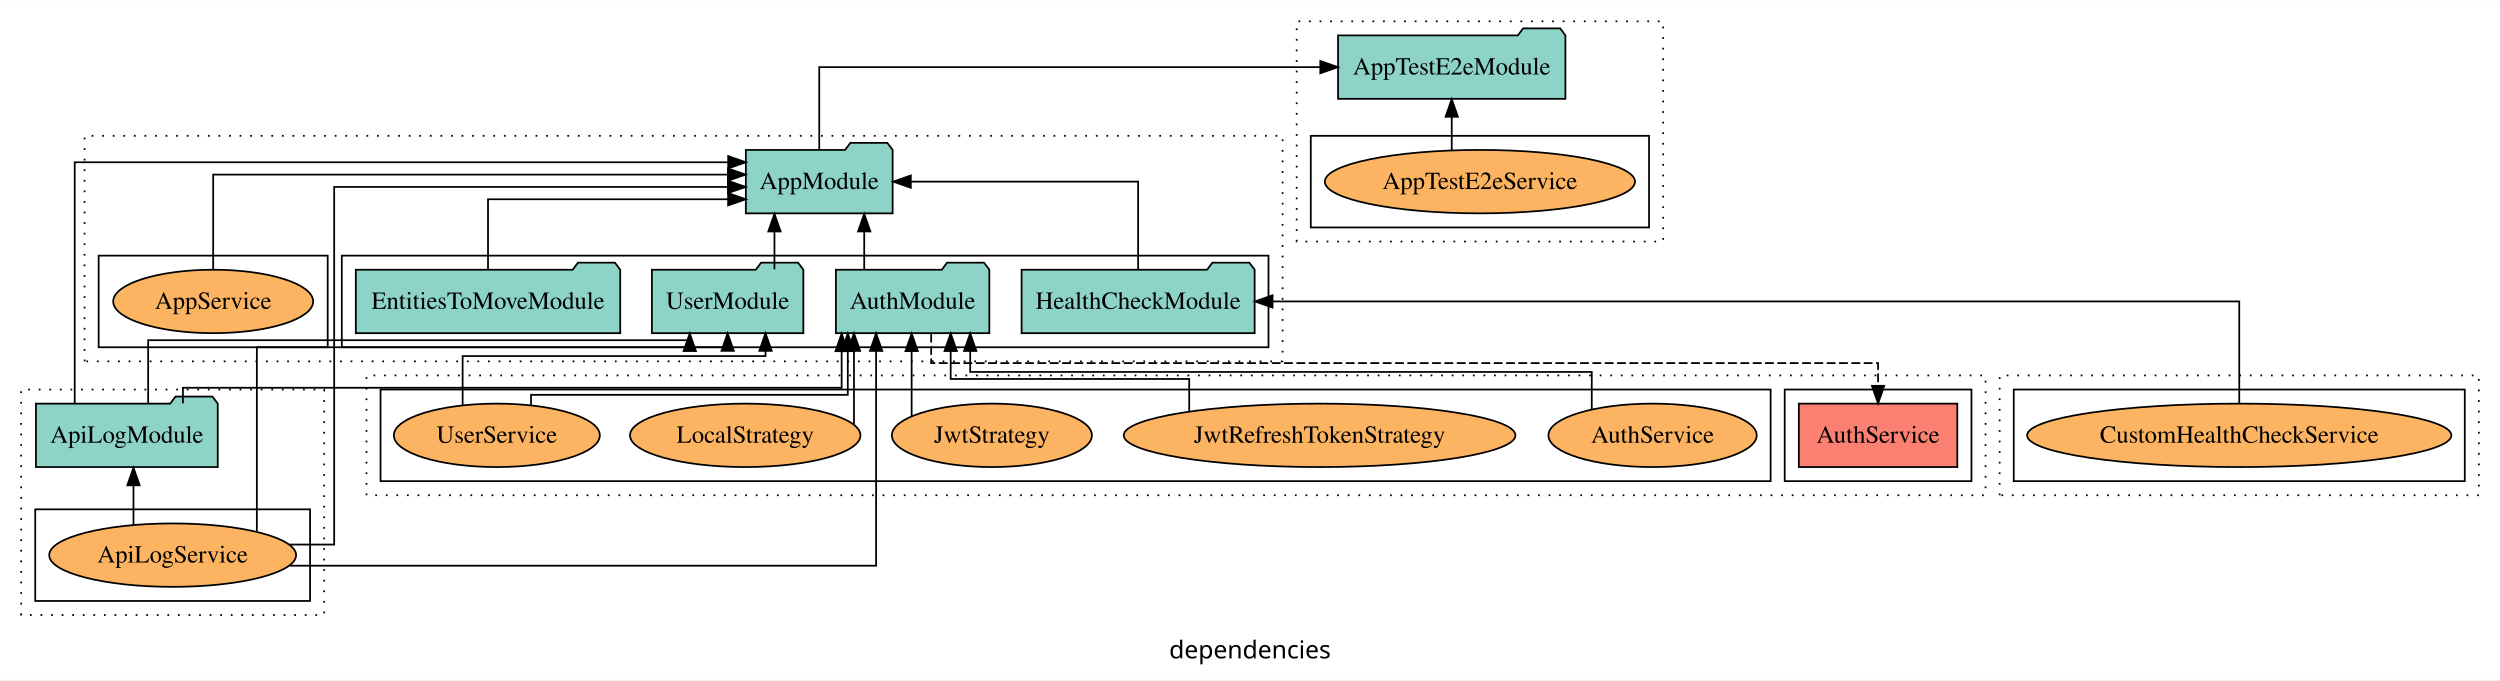
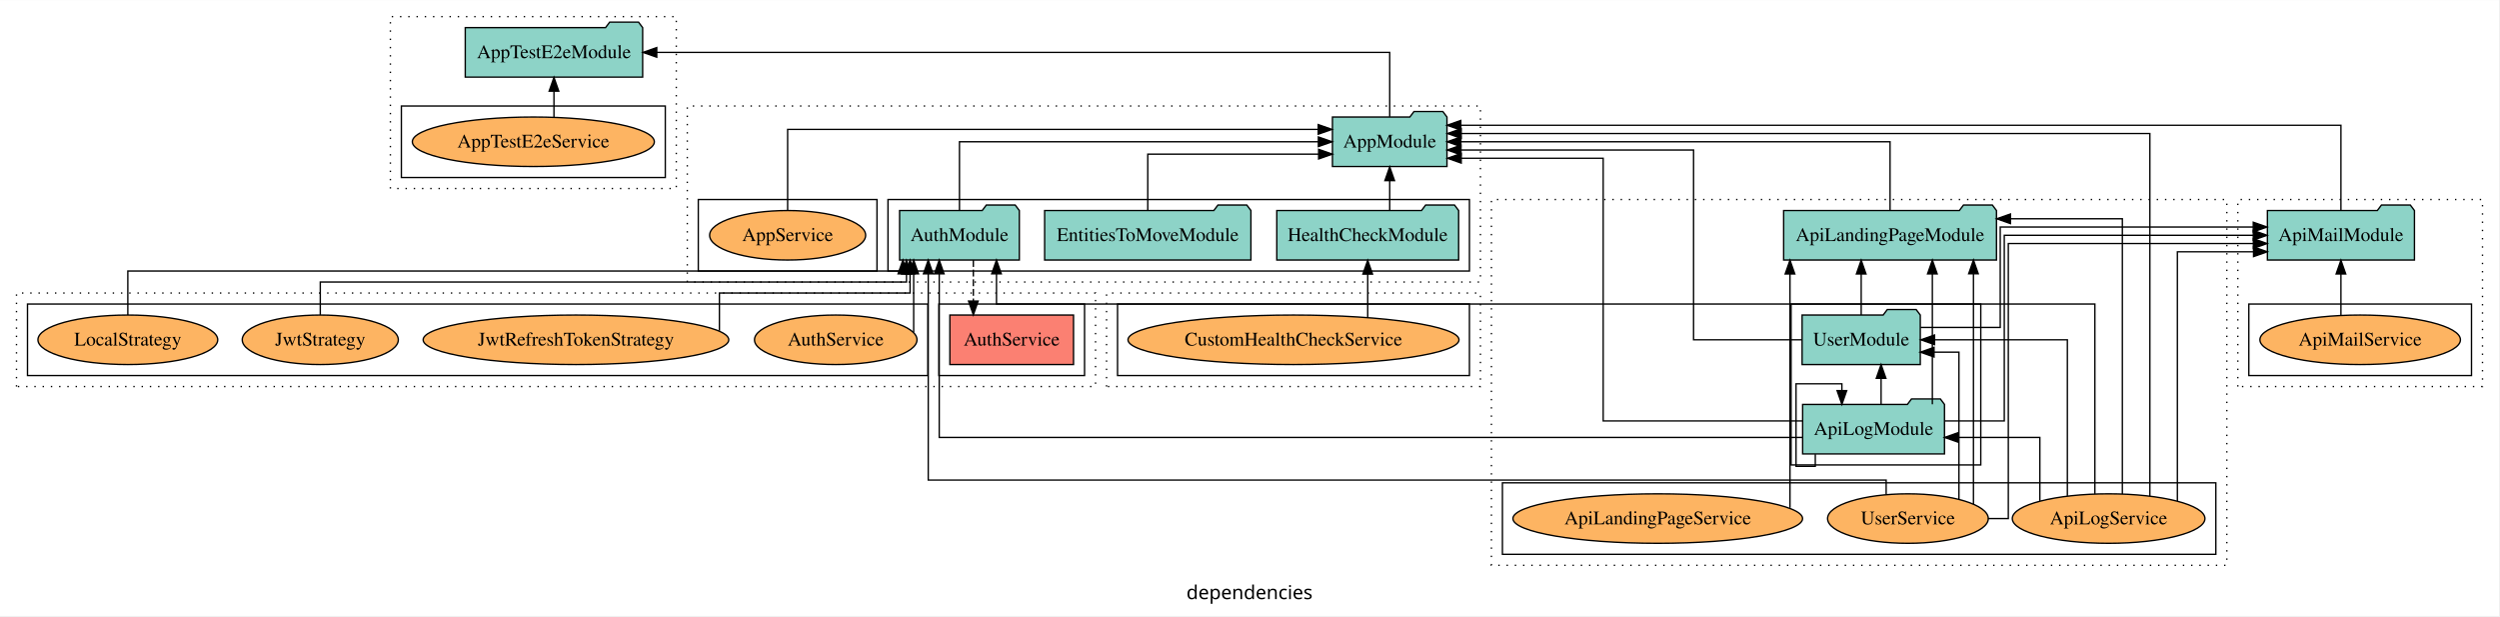
- <svg xmlns="http://www.w3.org/2000/svg" width="1419pt" height="386pt" viewBox="0.00 0.00 1419.00 385.80">
-   <g id="graph0" class="graph" transform="scale(1 1) rotate(0) translate(4 381.8)">
-     <polygon fill="white" stroke="transparent" points="-4,4 -4,-381.8 1415,-381.8 1415,4 -4,4" />
-     <text text-anchor="middle" x="705.5" y="-8.2" font-family="sans-serif" font-size="14.00">dependencies</text>
+ <svg xmlns="http://www.w3.org/2000/svg" width="1818pt" height="448pt" viewBox="0.00 0.00 1818.00 447.80">
+   <g id="graph0" class="graph" transform="scale(1 1) rotate(0) translate(4 443.8)">
+     <polygon fill="white" stroke="transparent" points="-4,4 -4,-443.8 1814,-443.8 1814,4 -4,4" />
+     <text text-anchor="middle" x="905" y="-8.2" font-family="sans-serif" font-size="14.00">dependencies</text>
    <g id="clust1" class="cluster">
-       <polygon fill="none" stroke="black" stroke-dasharray="1,5" points="8,-32.8 8,-160.8 180,-160.8 180,-32.8 8,-32.8" />
+       <polygon fill="none" stroke="black" stroke-dasharray="1,5" points="1081,-32.8 1081,-298.8 1616,-298.8 1616,-32.8 1081,-32.8" />
+     </g>
+     <g id="clust3" class="cluster">
+       <polygon fill="none" stroke="black" points="1299,-105.8 1299,-222.8 1437,-222.8 1437,-105.8 1299,-105.8" />
    </g>
    <g id="clust6" class="cluster">
-       <polygon fill="none" stroke="black" points="16,-40.8 16,-92.8 172,-92.8 172,-40.8 16,-40.8" />
-     </g>
-     <g id="clust7" class="cluster">
-       <polygon fill="none" stroke="black" stroke-dasharray="1,5" points="44,-176.8 44,-304.8 724,-304.8 724,-176.8 44,-176.8" />
-     </g>
-     <g id="clust9" class="cluster">
-       <polygon fill="none" stroke="black" points="190,-184.8 190,-236.8 716,-236.8 716,-184.8 190,-184.8" />
-     </g>
-     <g id="clust12" class="cluster">
-       <polygon fill="none" stroke="black" points="52,-184.8 52,-236.8 182,-236.8 182,-184.8 52,-184.8" />
+       <polygon fill="none" stroke="black" points="1089,-40.8 1089,-92.8 1608,-92.8 1608,-40.8 1089,-40.8" />
    </g>
    <g id="clust13" class="cluster">
-       <polygon fill="none" stroke="black" stroke-dasharray="1,5" points="732,-244.8 732,-369.8 940,-369.8 940,-244.8 732,-244.8" />
+       <polygon fill="none" stroke="black" stroke-dasharray="1,5" points="1624,-162.8 1624,-298.8 1802,-298.8 1802,-162.8 1624,-162.8" />
    </g>
    <g id="clust18" class="cluster">
-       <polygon fill="none" stroke="black" points="740,-252.8 740,-304.8 932,-304.8 932,-252.8 740,-252.8" />
+       <polygon fill="none" stroke="black" points="1632,-170.8 1632,-222.8 1794,-222.8 1794,-170.8 1632,-170.8" />
    </g>
    <g id="clust19" class="cluster">
-       <polygon fill="none" stroke="black" stroke-dasharray="1,5" points="204,-100.8 204,-168.8 1123,-168.8 1123,-100.8 204,-100.8" />
-     </g>
-     <g id="clust22" class="cluster">
-       <polygon fill="none" stroke="black" points="1009,-108.8 1009,-160.8 1115,-160.8 1115,-108.8 1009,-108.8" />
+       <polygon fill="none" stroke="black" stroke-dasharray="1,5" points="496,-238.8 496,-366.8 1073,-366.8 1073,-238.8 496,-238.8" />
+     </g>
+     <g id="clust21" class="cluster">
+       <polygon fill="none" stroke="black" points="642,-246.8 642,-298.8 1065,-298.8 1065,-246.8 642,-246.8" />
    </g>
    <g id="clust24" class="cluster">
-       <polygon fill="none" stroke="black" points="212,-108.8 212,-160.8 1001,-160.8 1001,-108.8 212,-108.8" />
+       <polygon fill="none" stroke="black" points="504,-246.8 504,-298.8 634,-298.8 634,-246.8 504,-246.8" />
+     </g>
+     <g id="clust25" class="cluster">
+       <polygon fill="none" stroke="black" stroke-dasharray="1,5" points="280,-306.8 280,-431.8 488,-431.8 488,-306.8 280,-306.8" />
+     </g>
+     <g id="clust30" class="cluster">
+       <polygon fill="none" stroke="black" points="288,-314.8 288,-366.8 480,-366.8 480,-314.8 288,-314.8" />
    </g>
    <g id="clust31" class="cluster">
-       <polygon fill="none" stroke="black" stroke-dasharray="1,5" points="1131,-100.8 1131,-168.8 1403,-168.8 1403,-100.8 1131,-100.8" />
+       <polygon fill="none" stroke="black" stroke-dasharray="1,5" points="8,-162.8 8,-230.8 793,-230.8 793,-162.8 8,-162.8" />
+     </g>
+     <g id="clust34" class="cluster">
+       <polygon fill="none" stroke="black" points="679,-170.8 679,-222.8 785,-222.8 785,-170.8 679,-170.8" />
    </g>
    <g id="clust36" class="cluster">
-       <polygon fill="none" stroke="black" points="1139,-108.8 1139,-160.8 1395,-160.8 1395,-108.8 1139,-108.8" />
+       <polygon fill="none" stroke="black" points="16,-170.8 16,-222.8 671,-222.8 671,-170.8 16,-170.8" />
+     </g>
+     <g id="clust43" class="cluster">
+       <polygon fill="none" stroke="black" stroke-dasharray="1,5" points="801,-162.8 801,-230.8 1073,-230.8 1073,-162.8 801,-162.8" />
+     </g>
+     <g id="clust48" class="cluster">
+       <polygon fill="none" stroke="black" points="809,-170.8 809,-222.8 1065,-222.8 1065,-170.8 809,-170.8" />
    </g>
    <g id="node1" class="node">
-       <ellipse fill="#fdb462" stroke="black" cx="94" cy="-66.8" rx="70.07" ry="18" />
-       <text text-anchor="middle" x="94" y="-62.6" font-family="Times,serif" font-size="14.00">ApiLogService</text>
+       <polygon fill="#8dd3c7" stroke="black" points="1410.6,-149.8 1407.6,-153.8 1386.6,-153.8 1383.6,-149.8 1307.4,-149.8 1307.4,-113.8 1410.6,-113.8 1410.6,-149.8" />
+       <text text-anchor="middle" x="1359" y="-127.6" font-family="Times,serif" font-size="14.00">ApiLogModule</text>
+     </g>
+     <g id="edge6" class="edge">
+       <path fill="none" stroke="black" d="M1316.61,-113.64C1316.61,-108.76 1316.61,-104.8 1316.61,-104.8 1316.61,-104.8 1302.6,-104.8 1302.6,-104.8 1302.6,-104.8 1302.6,-164.8 1302.6,-164.8 1302.6,-164.8 1335.96,-164.8 1335.96,-164.8 1335.96,-164.8 1335.96,-159.84 1335.96,-159.84" />
+       <polygon fill="black" stroke="black" points="1339.46,-159.84 1335.96,-149.84 1332.46,-159.84 1339.46,-159.84" />
    </g>
    <g id="node2" class="node">
-       <polygon fill="#8dd3c7" stroke="black" points="119.6,-152.8 116.6,-156.8 95.6,-156.8 92.6,-152.8 16.4,-152.8 16.4,-116.8 119.6,-116.8 119.6,-152.8" />
-       <text text-anchor="middle" x="68" y="-130.6" font-family="Times,serif" font-size="14.00">ApiLogModule</text>
+       <polygon fill="#8dd3c7" stroke="black" points="1392.99,-214.8 1389.99,-218.8 1368.99,-218.8 1365.99,-214.8 1307.01,-214.8 1307.01,-178.8 1392.99,-178.8 1392.99,-214.8" />
+       <text text-anchor="middle" x="1350" y="-192.6" font-family="Times,serif" font-size="14.00">UserModule</text>
+     </g>
+     <g id="edge33" class="edge">
+       <path fill="none" stroke="black" d="M1364.48,-149.91C1364.48,-149.91 1364.48,-168.79 1364.48,-168.79" />
+       <polygon fill="black" stroke="black" points="1360.98,-168.79 1364.48,-178.79 1367.98,-168.79 1360.98,-168.79" />
+     </g>
+     <g id="node3" class="node">
+       <polygon fill="#8dd3c7" stroke="black" points="1448.42,-290.8 1445.42,-294.8 1424.42,-294.8 1421.42,-290.8 1293.58,-290.8 1293.58,-254.8 1448.42,-254.8 1448.42,-290.8" />
+       <text text-anchor="middle" x="1371" y="-268.6" font-family="Times,serif" font-size="14.00">ApiLandingPageModule</text>
    </g>
    <g id="edge1" class="edge">
-       <path fill="none" stroke="black" d="M71.76,-83.96C71.76,-83.96 71.76,-106.45 71.76,-106.45" />
-       <polygon fill="black" stroke="black" points="68.26,-106.45 71.76,-116.45 75.26,-106.45 68.26,-106.45" />
-     </g>
-     <g id="node3" class="node">
-       <polygon fill="#8dd3c7" stroke="black" points="557.55,-228.8 554.55,-232.8 533.55,-232.8 530.55,-228.8 470.45,-228.8 470.45,-192.8 557.55,-192.8 557.55,-228.8" />
-       <text text-anchor="middle" x="514" y="-206.6" font-family="Times,serif" font-size="14.00">AuthModule</text>
+       <path fill="none" stroke="black" d="M1401.77,-149.94C1401.77,-149.94 1401.77,-244.73 1401.77,-244.73" />
+       <polygon fill="black" stroke="black" points="1398.27,-244.72 1401.77,-254.73 1405.27,-244.73 1398.27,-244.72" />
+     </g>
+     <g id="node7" class="node">
+       <polygon fill="#8dd3c7" stroke="black" points="1752.49,-290.8 1749.49,-294.8 1728.49,-294.8 1725.49,-290.8 1645.51,-290.8 1645.51,-254.8 1752.49,-254.8 1752.49,-290.8" />
+       <text text-anchor="middle" x="1699" y="-268.6" font-family="Times,serif" font-size="14.00">ApiMailModule</text>
+     </g>
+     <g id="edge8" class="edge">
+       <path fill="none" stroke="black" d="M1410.72,-137.8C1433.02,-137.8 1454.09,-137.8 1454.09,-137.8 1454.09,-137.8 1454.09,-272.8 1454.09,-272.8 1454.09,-272.8 1635.25,-272.8 1635.25,-272.8" />
+       <polygon fill="black" stroke="black" points="1635.25,-276.3 1645.25,-272.8 1635.25,-269.3 1635.25,-276.3" />
+     </g>
+     <g id="node9" class="node">
+       <polygon fill="#8dd3c7" stroke="black" points="737.55,-290.8 734.55,-294.8 713.55,-294.8 710.55,-290.8 650.45,-290.8 650.45,-254.8 737.55,-254.8 737.55,-290.8" />
+       <text text-anchor="middle" x="694" y="-268.6" font-family="Times,serif" font-size="14.00">AuthModule</text>
+     </g>
+     <g id="edge24" class="edge">
+       <path fill="none" stroke="black" d="M1307.35,-125.8C1148.73,-125.8 679.28,-125.8 679.28,-125.8 679.28,-125.8 679.28,-244.77 679.28,-244.77" />
+       <polygon fill="black" stroke="black" points="675.78,-244.77 679.28,-254.77 682.78,-244.77 675.78,-244.77" />
+     </g>
+     <g id="node12" class="node">
+       <polygon fill="#8dd3c7" stroke="black" points="1048.66,-358.8 1045.66,-362.8 1024.66,-362.8 1021.66,-358.8 965.34,-358.8 965.34,-322.8 1048.66,-322.8 1048.66,-358.8" />
+       <text text-anchor="middle" x="1007" y="-336.6" font-family="Times,serif" font-size="14.00">AppModule</text>
+     </g>
+     <g id="edge14" class="edge">
+       <path fill="none" stroke="black" d="M1307.32,-137.8C1249.05,-137.8 1162.31,-137.8 1162.31,-137.8 1162.31,-137.8 1162.31,-328.8 1162.31,-328.8 1162.31,-328.8 1059.03,-328.8 1059.03,-328.8" />
+       <polygon fill="black" stroke="black" points="1059.03,-325.3 1049.03,-328.8 1059.03,-332.3 1059.03,-325.3" />
+     </g>
+     <g id="edge2" class="edge">
+       <path fill="none" stroke="black" d="M1350,-214.81C1350,-214.81 1350,-244.65 1350,-244.65" />
+       <polygon fill="black" stroke="black" points="1346.5,-244.65 1350,-254.65 1353.5,-244.65 1346.5,-244.65" />
+     </g>
+     <g id="edge9" class="edge">
+       <path fill="none" stroke="black" d="M1393.19,-205.8C1420.68,-205.8 1451.15,-205.8 1451.15,-205.8 1451.15,-205.8 1451.15,-278.8 1451.15,-278.8 1451.15,-278.8 1635.22,-278.8 1635.22,-278.8" />
+       <polygon fill="black" stroke="black" points="1635.22,-282.3 1645.22,-278.8 1635.22,-275.3 1635.22,-282.3" />
+     </g>
+     <g id="edge19" class="edge">
+       <path fill="none" stroke="black" d="M1307,-196.8C1271.89,-196.8 1228.05,-196.8 1228.05,-196.8 1228.05,-196.8 1228.05,-334.8 1228.05,-334.8 1228.05,-334.8 1058.84,-334.8 1058.84,-334.8" />
+       <polygon fill="black" stroke="black" points="1058.84,-331.3 1048.84,-334.8 1058.84,-338.3 1058.84,-331.3" />
    </g>
    <g id="edge13" class="edge">
-       <path fill="none" stroke="black" d="M160.38,-60.8C273.92,-60.8 493.28,-60.8 493.28,-60.8 493.28,-60.8 493.28,-182.71 493.28,-182.71" />
-       <polygon fill="black" stroke="black" points="489.78,-182.71 493.28,-192.71 496.78,-182.71 489.78,-182.71" />
+       <path fill="none" stroke="black" d="M1371,-291.02C1371,-311.17 1371,-340.8 1371,-340.8 1371,-340.8 1058.76,-340.8 1058.76,-340.8" />
+       <polygon fill="black" stroke="black" points="1058.76,-337.3 1048.76,-340.8 1058.76,-344.3 1058.76,-337.3" />
+     </g>
+     <g id="node4" class="node">
+       <ellipse fill="#fdb462" stroke="black" cx="1202" cy="-66.8" rx="105.36" ry="18" />
+       <text text-anchor="middle" x="1202" y="-62.6" font-family="Times,serif" font-size="14.00">ApiLandingPageService</text>
+     </g>
+     <g id="edge3" class="edge">
+       <path fill="none" stroke="black" d="M1298.2,-74.62C1298.2,-74.62 1298.2,-244.67 1298.2,-244.67" />
+       <polygon fill="black" stroke="black" points="1294.7,-244.67 1298.2,-254.67 1301.7,-244.67 1294.7,-244.67" />
+     </g>
+     <g id="node5" class="node">
+       <ellipse fill="#fdb462" stroke="black" cx="1530" cy="-66.8" rx="70.07" ry="18" />
+       <text text-anchor="middle" x="1530" y="-62.6" font-family="Times,serif" font-size="14.00">ApiLogService</text>
+     </g>
+     <g id="edge7" class="edge">
+       <path fill="none" stroke="black" d="M1479.98,-79.6C1479.98,-96.95 1479.98,-125.8 1479.98,-125.8 1479.98,-125.8 1420.66,-125.8 1420.66,-125.8" />
+       <polygon fill="black" stroke="black" points="1420.66,-122.3 1410.66,-125.8 1420.66,-129.3 1420.66,-122.3" />
+     </g>
+     <g id="edge34" class="edge">
+       <path fill="none" stroke="black" d="M1499.99,-83.26C1499.99,-118.25 1499.99,-196.8 1499.99,-196.8 1499.99,-196.8 1403.38,-196.8 1403.38,-196.8" />
+       <polygon fill="black" stroke="black" points="1403.38,-193.3 1393.38,-196.8 1403.38,-200.3 1403.38,-193.3" />
+     </g>
+     <g id="edge4" class="edge">
+       <path fill="none" stroke="black" d="M1540,-84.64C1540,-136.7 1540,-284.8 1540,-284.8 1540,-284.8 1458.58,-284.8 1458.58,-284.8" />
+       <polygon fill="black" stroke="black" points="1458.58,-281.3 1448.58,-284.8 1458.58,-288.3 1458.58,-281.3" />
+     </g>
+     <g id="edge10" class="edge">
+       <path fill="none" stroke="black" d="M1580.02,-79.53C1580.02,-122.69 1580.02,-260.8 1580.02,-260.8 1580.02,-260.8 1635.43,-260.8 1635.43,-260.8" />
+       <polygon fill="black" stroke="black" points="1635.43,-264.3 1645.43,-260.8 1635.43,-257.3 1635.43,-264.3" />
+     </g>
+     <g id="edge26" class="edge">
+       <path fill="none" stroke="black" d="M1520,-84.7C1520,-125.67 1520,-222.8 1520,-222.8 1520,-222.8 720.94,-222.8 720.94,-222.8 720.94,-222.8 720.94,-244.75 720.94,-244.75" />
+       <polygon fill="black" stroke="black" points="717.44,-244.75 720.94,-254.75 724.44,-244.75 717.44,-244.75" />
+     </g>
+     <g id="edge20" class="edge">
+       <path fill="none" stroke="black" d="M1560.01,-83.06C1560.01,-142.82 1560.01,-346.8 1560.01,-346.8 1560.01,-346.8 1059.02,-346.8 1059.02,-346.8" />
+       <polygon fill="black" stroke="black" points="1059.02,-343.3 1049.02,-346.8 1059.02,-350.3 1059.02,-343.3" />
    </g>
    <g id="node6" class="node">
-       <polygon fill="#8dd3c7" stroke="black" points="451.99,-228.8 448.99,-232.8 427.99,-232.8 424.99,-228.8 366.01,-228.8 366.01,-192.8 451.99,-192.8 451.99,-228.8" />
-       <text text-anchor="middle" x="409" y="-206.6" font-family="Times,serif" font-size="14.00">UserModule</text>
+       <ellipse fill="#fdb462" stroke="black" cx="1384" cy="-66.8" rx="58.46" ry="18" />
+       <text text-anchor="middle" x="1384" y="-62.6" font-family="Times,serif" font-size="14.00">UserService</text>
+     </g>
+     <g id="edge35" class="edge">
+       <path fill="none" stroke="black" d="M1421.11,-80.68C1421.11,-112.46 1421.11,-187.8 1421.11,-187.8 1421.11,-187.8 1403.01,-187.8 1403.01,-187.8" />
+       <polygon fill="black" stroke="black" points="1403.01,-184.3 1393.01,-187.8 1403.01,-191.3 1403.01,-184.3" />
+     </g>
+     <g id="edge5" class="edge">
+       <path fill="none" stroke="black" d="M1431.67,-77.3C1431.67,-77.3 1431.67,-244.8 1431.67,-244.8" />
+       <polygon fill="black" stroke="black" points="1428.17,-244.79 1431.67,-254.8 1435.17,-244.8 1428.17,-244.79" />
+     </g>
+     <g id="edge12" class="edge">
+       <path fill="none" stroke="black" d="M1442.25,-66.8C1450.92,-66.8 1457.03,-66.8 1457.03,-66.8 1457.03,-66.8 1457.03,-266.8 1457.03,-266.8 1457.03,-266.8 1635.3,-266.8 1635.3,-266.8" />
+       <polygon fill="black" stroke="black" points="1635.3,-270.3 1645.3,-266.8 1635.3,-263.3 1635.3,-270.3" />
+     </g>
+     <g id="edge31" class="edge">
+       <path fill="none" stroke="black" d="M1368.16,-84.37C1368.16,-90 1368.16,-94.8 1368.16,-94.8 1368.16,-94.8 671.29,-94.8 671.29,-94.8 671.29,-94.8 671.29,-244.75 671.29,-244.75" />
+       <polygon fill="black" stroke="black" points="667.79,-244.75 671.29,-254.75 674.79,-244.75 667.79,-244.75" />
+     </g>
+     <g id="edge15" class="edge">
+       <path fill="none" stroke="black" d="M1699,-290.95C1699,-314.56 1699,-352.8 1699,-352.8 1699,-352.8 1058.73,-352.8 1058.73,-352.8" />
+       <polygon fill="black" stroke="black" points="1058.73,-349.3 1048.73,-352.8 1058.73,-356.3 1058.73,-349.3" />
+     </g>
+     <g id="node8" class="node">
+       <ellipse fill="#fdb462" stroke="black" cx="1713" cy="-196.8" rx="72.94" ry="18" />
+       <text text-anchor="middle" x="1713" y="-192.6" font-family="Times,serif" font-size="14.00">ApiMailService</text>
+     </g>
+     <g id="edge11" class="edge">
+       <path fill="none" stroke="black" d="M1699,-214.81C1699,-214.81 1699,-244.65 1699,-244.65" />
+       <polygon fill="black" stroke="black" points="1695.5,-244.65 1699,-254.65 1702.5,-244.65 1695.5,-244.65" />
+     </g>
+     <g id="edge16" class="edge">
+       <path fill="none" stroke="black" d="M694,-291.02C694,-311.17 694,-340.8 694,-340.8 694,-340.8 955.11,-340.8 955.11,-340.8" />
+       <polygon fill="black" stroke="black" points="955.11,-344.3 965.11,-340.8 955.11,-337.3 955.11,-344.3" />
+     </g>
+     <g id="node16" class="node">
+       <polygon fill="#fb8072" stroke="black" points="776.98,-214.8 687.02,-214.8 687.02,-178.8 776.98,-178.8 776.98,-214.8" />
+       <text text-anchor="middle" x="732" y="-192.6" font-family="Times,serif" font-size="14.00">AuthService </text>
+     </g>
+     <g id="edge25" class="edge">
+       <path fill="none" stroke="black" stroke-dasharray="5,2" d="M704.1,-254.79C704.1,-254.79 704.1,-224.95 704.1,-224.95" />
+       <polygon fill="black" stroke="black" points="707.6,-224.95 704.1,-214.95 700.6,-224.95 707.6,-224.95" />
+     </g>
+     <g id="node10" class="node">
+       <polygon fill="#8dd3c7" stroke="black" points="906.04,-290.8 903.04,-294.8 882.04,-294.8 879.04,-290.8 755.96,-290.8 755.96,-254.8 906.04,-254.8 906.04,-290.8" />
+       <text text-anchor="middle" x="831" y="-268.6" font-family="Times,serif" font-size="14.00">EntitiesToMoveModule</text>
+     </g>
+     <g id="edge17" class="edge">
+       <path fill="none" stroke="black" d="M831,-290.82C831,-308.17 831,-331.8 831,-331.8 831,-331.8 955.29,-331.8 955.29,-331.8" />
+       <polygon fill="black" stroke="black" points="955.29,-335.3 965.29,-331.8 955.29,-328.3 955.29,-335.3" />
+     </g>
+     <g id="node11" class="node">
+       <polygon fill="#8dd3c7" stroke="black" points="1057.14,-290.8 1054.14,-294.8 1033.14,-294.8 1030.14,-290.8 924.86,-290.8 924.86,-254.8 1057.14,-254.8 1057.14,-290.8" />
+       <text text-anchor="middle" x="991" y="-268.6" font-family="Times,serif" font-size="14.00">HealthCheckModule</text>
+     </g>
+     <g id="edge18" class="edge">
+       <path fill="none" stroke="black" d="M1007,-291.02C1007,-291.02 1007,-312.53 1007,-312.53" />
+       <polygon fill="black" stroke="black" points="1003.5,-312.53 1007,-322.53 1010.5,-312.53 1003.5,-312.53" />
+     </g>
+     <g id="node14" class="node">
+       <polygon fill="#8dd3c7" stroke="black" points="463.53,-423.8 460.53,-427.8 439.53,-427.8 436.53,-423.8 334.47,-423.8 334.47,-387.8 463.53,-387.8 463.53,-423.8" />
+       <text text-anchor="middle" x="399" y="-401.6" font-family="Times,serif" font-size="14.00">AppTestE2eModule</text>
+     </g>
+     <g id="edge22" class="edge">
+       <path fill="none" stroke="black" d="M1007,-358.91C1007,-378.14 1007,-405.8 1007,-405.8 1007,-405.8 473.78,-405.8 473.78,-405.8" />
+       <polygon fill="black" stroke="black" points="473.78,-402.3 463.78,-405.8 473.78,-409.3 473.78,-402.3" />
+     </g>
+     <g id="node13" class="node">
+       <ellipse fill="#fdb462" stroke="black" cx="569" cy="-272.8" rx="56.75" ry="18" />
+       <text text-anchor="middle" x="569" y="-268.6" font-family="Times,serif" font-size="14.00">AppService</text>
    </g>
    <g id="edge21" class="edge">
-       <path fill="none" stroke="black" d="M141.79,-80.34C141.79,-111.33 141.79,-184.8 141.79,-184.8 141.79,-184.8 409,-184.8 409,-184.8 409,-184.8 409,-185.59 409,-185.59" />
-       <polygon fill="black" stroke="black" points="405.5,-182.74 409,-192.74 412.5,-182.74 405.5,-182.74" />
-     </g>
-     <g id="node7" class="node">
-       <polygon fill="#8dd3c7" stroke="black" points="502.66,-296.8 499.66,-300.8 478.66,-300.8 475.66,-296.8 419.34,-296.8 419.34,-260.8 502.66,-260.8 502.66,-296.8" />
-       <text text-anchor="middle" x="461" y="-274.6" font-family="Times,serif" font-size="14.00">AppModule</text>
-     </g>
-     <g id="edge7" class="edge">
-       <path fill="none" stroke="black" d="M160.14,-72.8C174.6,-72.8 185.68,-72.8 185.68,-72.8 185.68,-72.8 185.68,-275.8 185.68,-275.8 185.68,-275.8 409.18,-275.8 409.18,-275.8" />
-       <polygon fill="black" stroke="black" points="409.18,-279.3 419.18,-275.8 409.18,-272.3 409.18,-279.3" />
-     </g>
-     <g id="edge11" class="edge">
-       <path fill="none" stroke="black" d="M99.83,-152.96C99.83,-157.84 99.83,-161.8 99.83,-161.8 99.83,-161.8 473.72,-161.8 473.72,-161.8 473.72,-161.8 473.72,-182.55 473.72,-182.55" />
-       <polygon fill="black" stroke="black" points="470.22,-182.55 473.72,-192.55 477.22,-182.55 470.22,-182.55" />
-     </g>
-     <g id="edge20" class="edge">
-       <path fill="none" stroke="black" d="M80.1,-153.08C80.1,-168.75 80.1,-188.8 80.1,-188.8 80.1,-188.8 387.5,-188.8 387.5,-188.8 387.5,-188.8 387.5,-189.18 387.5,-189.18" />
-       <polygon fill="black" stroke="black" points="384,-182.63 387.5,-192.63 391,-182.63 384,-182.63" />
-     </g>
-     <g id="edge2" class="edge">
-       <path fill="none" stroke="black" d="M38.41,-152.88C38.41,-193.77 38.41,-289.8 38.41,-289.8 38.41,-289.8 409.32,-289.8 409.32,-289.8" />
-       <polygon fill="black" stroke="black" points="409.32,-293.3 419.32,-289.8 409.32,-286.3 409.32,-293.3" />
-     </g>
-     <g id="edge3" class="edge">
-       <path fill="none" stroke="black" d="M486.53,-229.02C486.53,-229.02 486.53,-250.53 486.53,-250.53" />
-       <polygon fill="black" stroke="black" points="483.03,-250.53 486.53,-260.53 490.03,-250.53 483.03,-250.53" />
-     </g>
-     <g id="node11" class="node">
-       <polygon fill="#fb8072" stroke="black" points="1106.98,-152.8 1017.02,-152.8 1017.02,-116.8 1106.98,-116.8 1106.98,-152.8" />
-       <text text-anchor="middle" x="1062" y="-130.6" font-family="Times,serif" font-size="14.00">AuthService </text>
-     </g>
-     <g id="edge12" class="edge">
-       <path fill="none" stroke="black" stroke-dasharray="5,2" d="M524.53,-192.48C524.53,-184.01 524.53,-175.8 524.53,-175.8 524.53,-175.8 1062,-175.8 1062,-175.8 1062,-175.8 1062,-162.9 1062,-162.9" />
-       <polygon fill="black" stroke="black" points="1065.5,-162.9 1062,-152.9 1058.5,-162.9 1065.5,-162.9" />
-     </g>
-     <g id="node4" class="node">
-       <polygon fill="#8dd3c7" stroke="black" points="348.04,-228.8 345.04,-232.8 324.04,-232.8 321.04,-228.8 197.96,-228.8 197.96,-192.8 348.04,-192.8 348.04,-228.8" />
-       <text text-anchor="middle" x="273" y="-206.6" font-family="Times,serif" font-size="14.00">EntitiesToMoveModule</text>
-     </g>
-     <g id="edge4" class="edge">
-       <path fill="none" stroke="black" d="M273,-228.83C273,-245.86 273,-268.8 273,-268.8 273,-268.8 409.28,-268.8 409.28,-268.8" />
-       <polygon fill="black" stroke="black" points="409.28,-272.3 419.28,-268.8 409.28,-265.3 409.28,-272.3" />
-     </g>
-     <g id="node5" class="node">
-       <polygon fill="#8dd3c7" stroke="black" points="708.14,-228.8 705.14,-232.8 684.14,-232.8 681.14,-228.8 575.86,-228.8 575.86,-192.8 708.14,-192.8 708.14,-228.8" />
-       <text text-anchor="middle" x="642" y="-206.6" font-family="Times,serif" font-size="14.00">HealthCheckModule</text>
-     </g>
-     <g id="edge5" class="edge">
-       <path fill="none" stroke="black" d="M642,-229.02C642,-249.17 642,-278.8 642,-278.8 642,-278.8 512.98,-278.8 512.98,-278.8" />
-       <polygon fill="black" stroke="black" points="512.98,-275.3 502.98,-278.8 512.98,-282.3 512.98,-275.3" />
-     </g>
-     <g id="edge6" class="edge">
-       <path fill="none" stroke="black" d="M435.58,-229.02C435.58,-229.02 435.58,-250.53 435.58,-250.53" />
-       <polygon fill="black" stroke="black" points="432.08,-250.53 435.58,-260.53 439.08,-250.53 432.08,-250.53" />
-     </g>
-     <g id="node9" class="node">
-       <polygon fill="#8dd3c7" stroke="black" points="884.53,-361.8 881.53,-365.8 860.53,-365.8 857.53,-361.8 755.47,-361.8 755.47,-325.8 884.53,-325.8 884.53,-361.8" />
-       <text text-anchor="middle" x="820" y="-339.6" font-family="Times,serif" font-size="14.00">AppTestE2eModule</text>
-     </g>
-     <g id="edge9" class="edge">
-       <path fill="none" stroke="black" d="M461,-296.91C461,-316.14 461,-343.8 461,-343.8 461,-343.8 745.4,-343.8 745.4,-343.8" />
-       <polygon fill="black" stroke="black" points="745.4,-347.3 755.4,-343.8 745.4,-340.3 745.4,-347.3" />
-     </g>
-     <g id="node8" class="node">
-       <ellipse fill="#fdb462" stroke="black" cx="117" cy="-210.8" rx="56.75" ry="18" />
-       <text text-anchor="middle" x="117" y="-206.6" font-family="Times,serif" font-size="14.00">AppService</text>
-     </g>
-     <g id="edge8" class="edge">
-       <path fill="none" stroke="black" d="M117,-228.97C117,-250.3 117,-282.8 117,-282.8 117,-282.8 409.16,-282.8 409.16,-282.8" />
-       <polygon fill="black" stroke="black" points="409.16,-286.3 419.16,-282.8 409.16,-279.3 409.16,-286.3" />
-     </g>
-     <g id="node10" class="node">
-       <ellipse fill="#fdb462" stroke="black" cx="836" cy="-278.8" rx="88.03" ry="18" />
-       <text text-anchor="middle" x="836" y="-274.6" font-family="Times,serif" font-size="14.00">AppTestE2eService</text>
-     </g>
-     <g id="edge10" class="edge">
-       <path fill="none" stroke="black" d="M820,-296.56C820,-296.56 820,-315.61 820,-315.61" />
-       <polygon fill="black" stroke="black" points="816.5,-315.61 820,-325.61 823.5,-315.61 816.5,-315.61" />
-     </g>
-     <g id="node12" class="node">
-       <ellipse fill="#fdb462" stroke="black" cx="934" cy="-134.8" rx="59.11" ry="18" />
-       <text text-anchor="middle" x="934" y="-130.6" font-family="Times,serif" font-size="14.00">AuthService</text>
-     </g>
-     <g id="edge14" class="edge">
-       <path fill="none" stroke="black" d="M899.48,-149.44C899.48,-159.41 899.48,-170.8 899.48,-170.8 899.48,-170.8 546.69,-170.8 546.69,-170.8 546.69,-170.8 546.69,-182.67 546.69,-182.67" />
-       <polygon fill="black" stroke="black" points="543.19,-182.67 546.69,-192.67 550.19,-182.67 543.19,-182.67" />
-     </g>
-     <g id="node13" class="node">
-       <ellipse fill="#fdb462" stroke="black" cx="745" cy="-134.8" rx="111.17" ry="18" />
-       <text text-anchor="middle" x="745" y="-130.6" font-family="Times,serif" font-size="14.00">JwtRefreshTokenStrategy</text>
-     </g>
-     <g id="edge15" class="edge">
-       <path fill="none" stroke="black" d="M670.99,-148.56C670.99,-157.23 670.99,-166.8 670.99,-166.8 670.99,-166.8 535.61,-166.8 535.61,-166.8 535.61,-166.8 535.61,-182.65 535.61,-182.65" />
-       <polygon fill="black" stroke="black" points="532.11,-182.65 535.61,-192.65 539.11,-182.65 532.11,-182.65" />
-     </g>
-     <g id="node14" class="node">
-       <ellipse fill="#fdb462" stroke="black" cx="559" cy="-134.8" rx="56.77" ry="18" />
-       <text text-anchor="middle" x="559" y="-130.6" font-family="Times,serif" font-size="14.00">JwtStrategy</text>
-     </g>
-     <g id="edge16" class="edge">
-       <path fill="none" stroke="black" d="M513.45,-145.69C513.45,-145.69 513.45,-182.59 513.45,-182.59" />
-       <polygon fill="black" stroke="black" points="509.95,-182.59 513.45,-192.59 516.95,-182.59 509.95,-182.59" />
+       <path fill="none" stroke="black" d="M569,-291.05C569,-313.82 569,-349.8 569,-349.8 569,-349.8 955,-349.8 955,-349.8" />
+       <polygon fill="black" stroke="black" points="955,-353.3 965,-349.8 955,-346.3 955,-353.3" />
    </g>
    <g id="node15" class="node">
-       <ellipse fill="#fdb462" stroke="black" cx="419" cy="-134.8" rx="65.4" ry="18" />
-       <text text-anchor="middle" x="419" y="-130.6" font-family="Times,serif" font-size="14.00">LocalStrategy</text>
-     </g>
-     <g id="edge17" class="edge">
-       <path fill="none" stroke="black" d="M480.71,-140.76C480.71,-140.76 480.71,-182.73 480.71,-182.73" />
-       <polygon fill="black" stroke="black" points="477.21,-182.73 480.71,-192.73 484.21,-182.73 477.21,-182.73" />
-     </g>
-     <g id="node16" class="node">
-       <ellipse fill="#fdb462" stroke="black" cx="278" cy="-134.8" rx="58.46" ry="18" />
-       <text text-anchor="middle" x="278" y="-130.6" font-family="Times,serif" font-size="14.00">UserService</text>
-     </g>
-     <g id="edge18" class="edge">
-       <path fill="none" stroke="black" d="M297.41,-152C297.41,-155.32 297.41,-157.8 297.41,-157.8 297.41,-157.8 477.21,-157.8 477.21,-157.8 477.21,-157.8 477.21,-182.56 477.21,-182.56" />
-       <polygon fill="black" stroke="black" points="473.71,-182.56 477.21,-192.56 480.71,-182.56 473.71,-182.56" />
-     </g>
-     <g id="edge22" class="edge">
-       <path fill="none" stroke="black" d="M258.59,-151.81C258.59,-164.56 258.59,-179.8 258.59,-179.8 258.59,-179.8 430.5,-179.8 430.5,-179.8 430.5,-179.8 430.5,-182.77 430.5,-182.77" />
-       <polygon fill="black" stroke="black" points="427,-182.77 430.5,-192.77 434,-182.77 427,-182.77" />
+       <ellipse fill="#fdb462" stroke="black" cx="384" cy="-340.8" rx="88.03" ry="18" />
+       <text text-anchor="middle" x="384" y="-336.6" font-family="Times,serif" font-size="14.00">AppTestE2eService</text>
+     </g>
+     <g id="edge23" class="edge">
+       <path fill="none" stroke="black" d="M399,-358.56C399,-358.56 399,-377.61 399,-377.61" />
+       <polygon fill="black" stroke="black" points="395.5,-377.61 399,-387.61 402.5,-377.61 395.5,-377.61" />
    </g>
    <g id="node17" class="node">
-       <ellipse fill="#fdb462" stroke="black" cx="1267" cy="-134.8" rx="120.41" ry="18" />
-       <text text-anchor="middle" x="1267" y="-130.6" font-family="Times,serif" font-size="14.00">CustomHealthCheckService</text>
-     </g>
-     <g id="edge19" class="edge">
-       <path fill="none" stroke="black" d="M1267,-152.81C1267,-175.29 1267,-210.8 1267,-210.8 1267,-210.8 718.29,-210.8 718.29,-210.8" />
-       <polygon fill="black" stroke="black" points="718.29,-207.3 708.29,-210.8 718.29,-214.3 718.29,-207.3" />
+       <ellipse fill="#fdb462" stroke="black" cx="604" cy="-196.8" rx="59.11" ry="18" />
+       <text text-anchor="middle" x="604" y="-192.6" font-family="Times,serif" font-size="14.00">AuthService</text>
+     </g>
+     <g id="edge27" class="edge">
+       <path fill="none" stroke="black" d="M660.69,-202.27C660.69,-202.27 660.69,-244.76 660.69,-244.76" />
+       <polygon fill="black" stroke="black" points="657.19,-244.76 660.69,-254.76 664.19,-244.76 657.19,-244.76" />
+     </g>
+     <g id="node18" class="node">
+       <ellipse fill="#fdb462" stroke="black" cx="415" cy="-196.8" rx="111.17" ry="18" />
+       <text text-anchor="middle" x="415" y="-192.6" font-family="Times,serif" font-size="14.00">JwtRefreshTokenStrategy</text>
+     </g>
+     <g id="edge28" class="edge">
+       <path fill="none" stroke="black" d="M519.36,-203.36C519.36,-213.24 519.36,-230.8 519.36,-230.8 519.36,-230.8 658.07,-230.8 658.07,-230.8 658.07,-230.8 658.07,-244.74 658.07,-244.74" />
+       <polygon fill="black" stroke="black" points="654.57,-244.74 658.07,-254.74 661.57,-244.74 654.57,-244.74" />
+     </g>
+     <g id="node19" class="node">
+       <ellipse fill="#fdb462" stroke="black" cx="229" cy="-196.8" rx="56.77" ry="18" />
+       <text text-anchor="middle" x="229" y="-192.6" font-family="Times,serif" font-size="14.00">JwtStrategy</text>
+     </g>
+     <g id="edge29" class="edge">
+       <path fill="none" stroke="black" d="M229,-214.86C229,-226.24 229,-238.8 229,-238.8 229,-238.8 655.46,-238.8 655.46,-238.8 655.46,-238.8 655.46,-244.61 655.46,-244.61" />
+       <polygon fill="black" stroke="black" points="651.96,-244.61 655.46,-254.61 658.96,-244.61 651.96,-244.61" />
+     </g>
+     <g id="node20" class="node">
+       <ellipse fill="#fdb462" stroke="black" cx="89" cy="-196.8" rx="65.4" ry="18" />
+       <text text-anchor="middle" x="89" y="-192.6" font-family="Times,serif" font-size="14.00">LocalStrategy</text>
+     </g>
+     <g id="edge30" class="edge">
+       <path fill="none" stroke="black" d="M89,-214.85C89,-229.17 89,-246.8 89,-246.8 89,-246.8 652.84,-246.8 652.84,-246.8 652.84,-246.8 652.84,-247.59 652.84,-247.59" />
+       <polygon fill="black" stroke="black" points="649.34,-244.74 652.84,-254.74 656.34,-244.74 649.34,-244.74" />
+     </g>
+     <g id="node21" class="node">
+       <ellipse fill="#fdb462" stroke="black" cx="937" cy="-196.8" rx="120.41" ry="18" />
+       <text text-anchor="middle" x="937" y="-192.6" font-family="Times,serif" font-size="14.00">CustomHealthCheckService</text>
+     </g>
+     <g id="edge32" class="edge">
+       <path fill="none" stroke="black" d="M991,-212.92C991,-212.92 991,-244.57 991,-244.57" />
+       <polygon fill="black" stroke="black" points="987.5,-244.57 991,-254.57 994.5,-244.57 987.5,-244.57" />
    </g>
  </g>
</svg>
